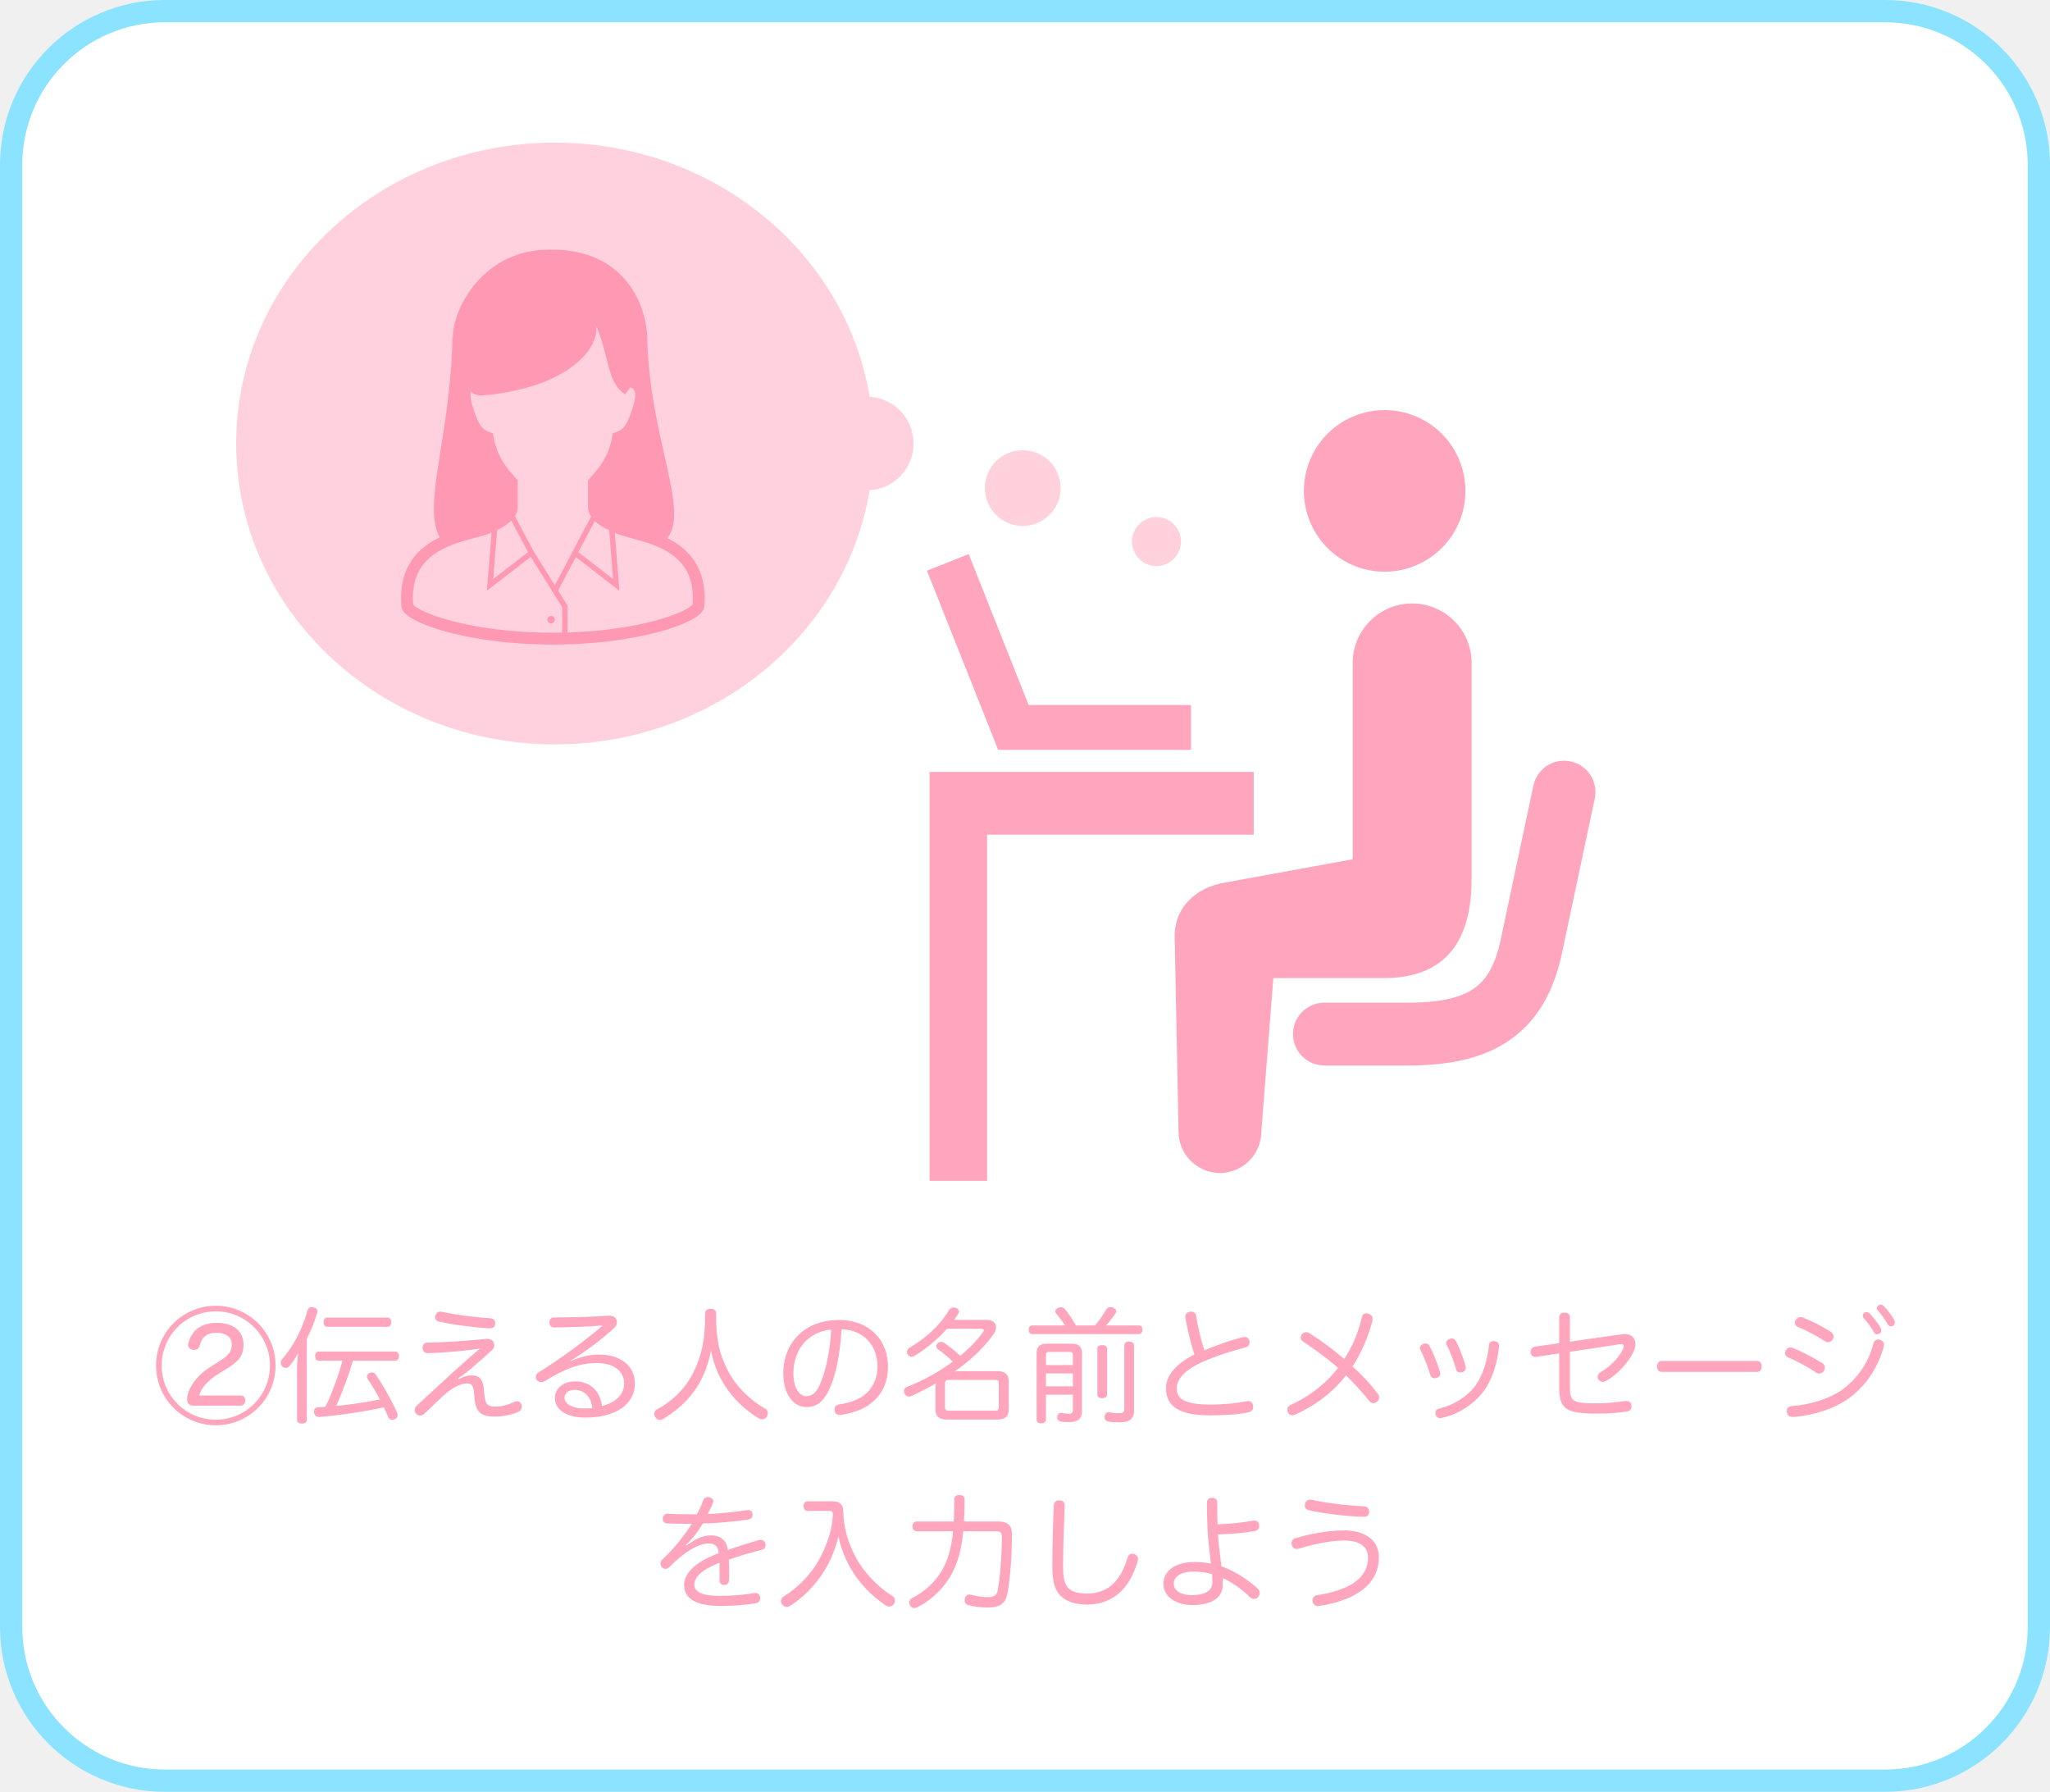
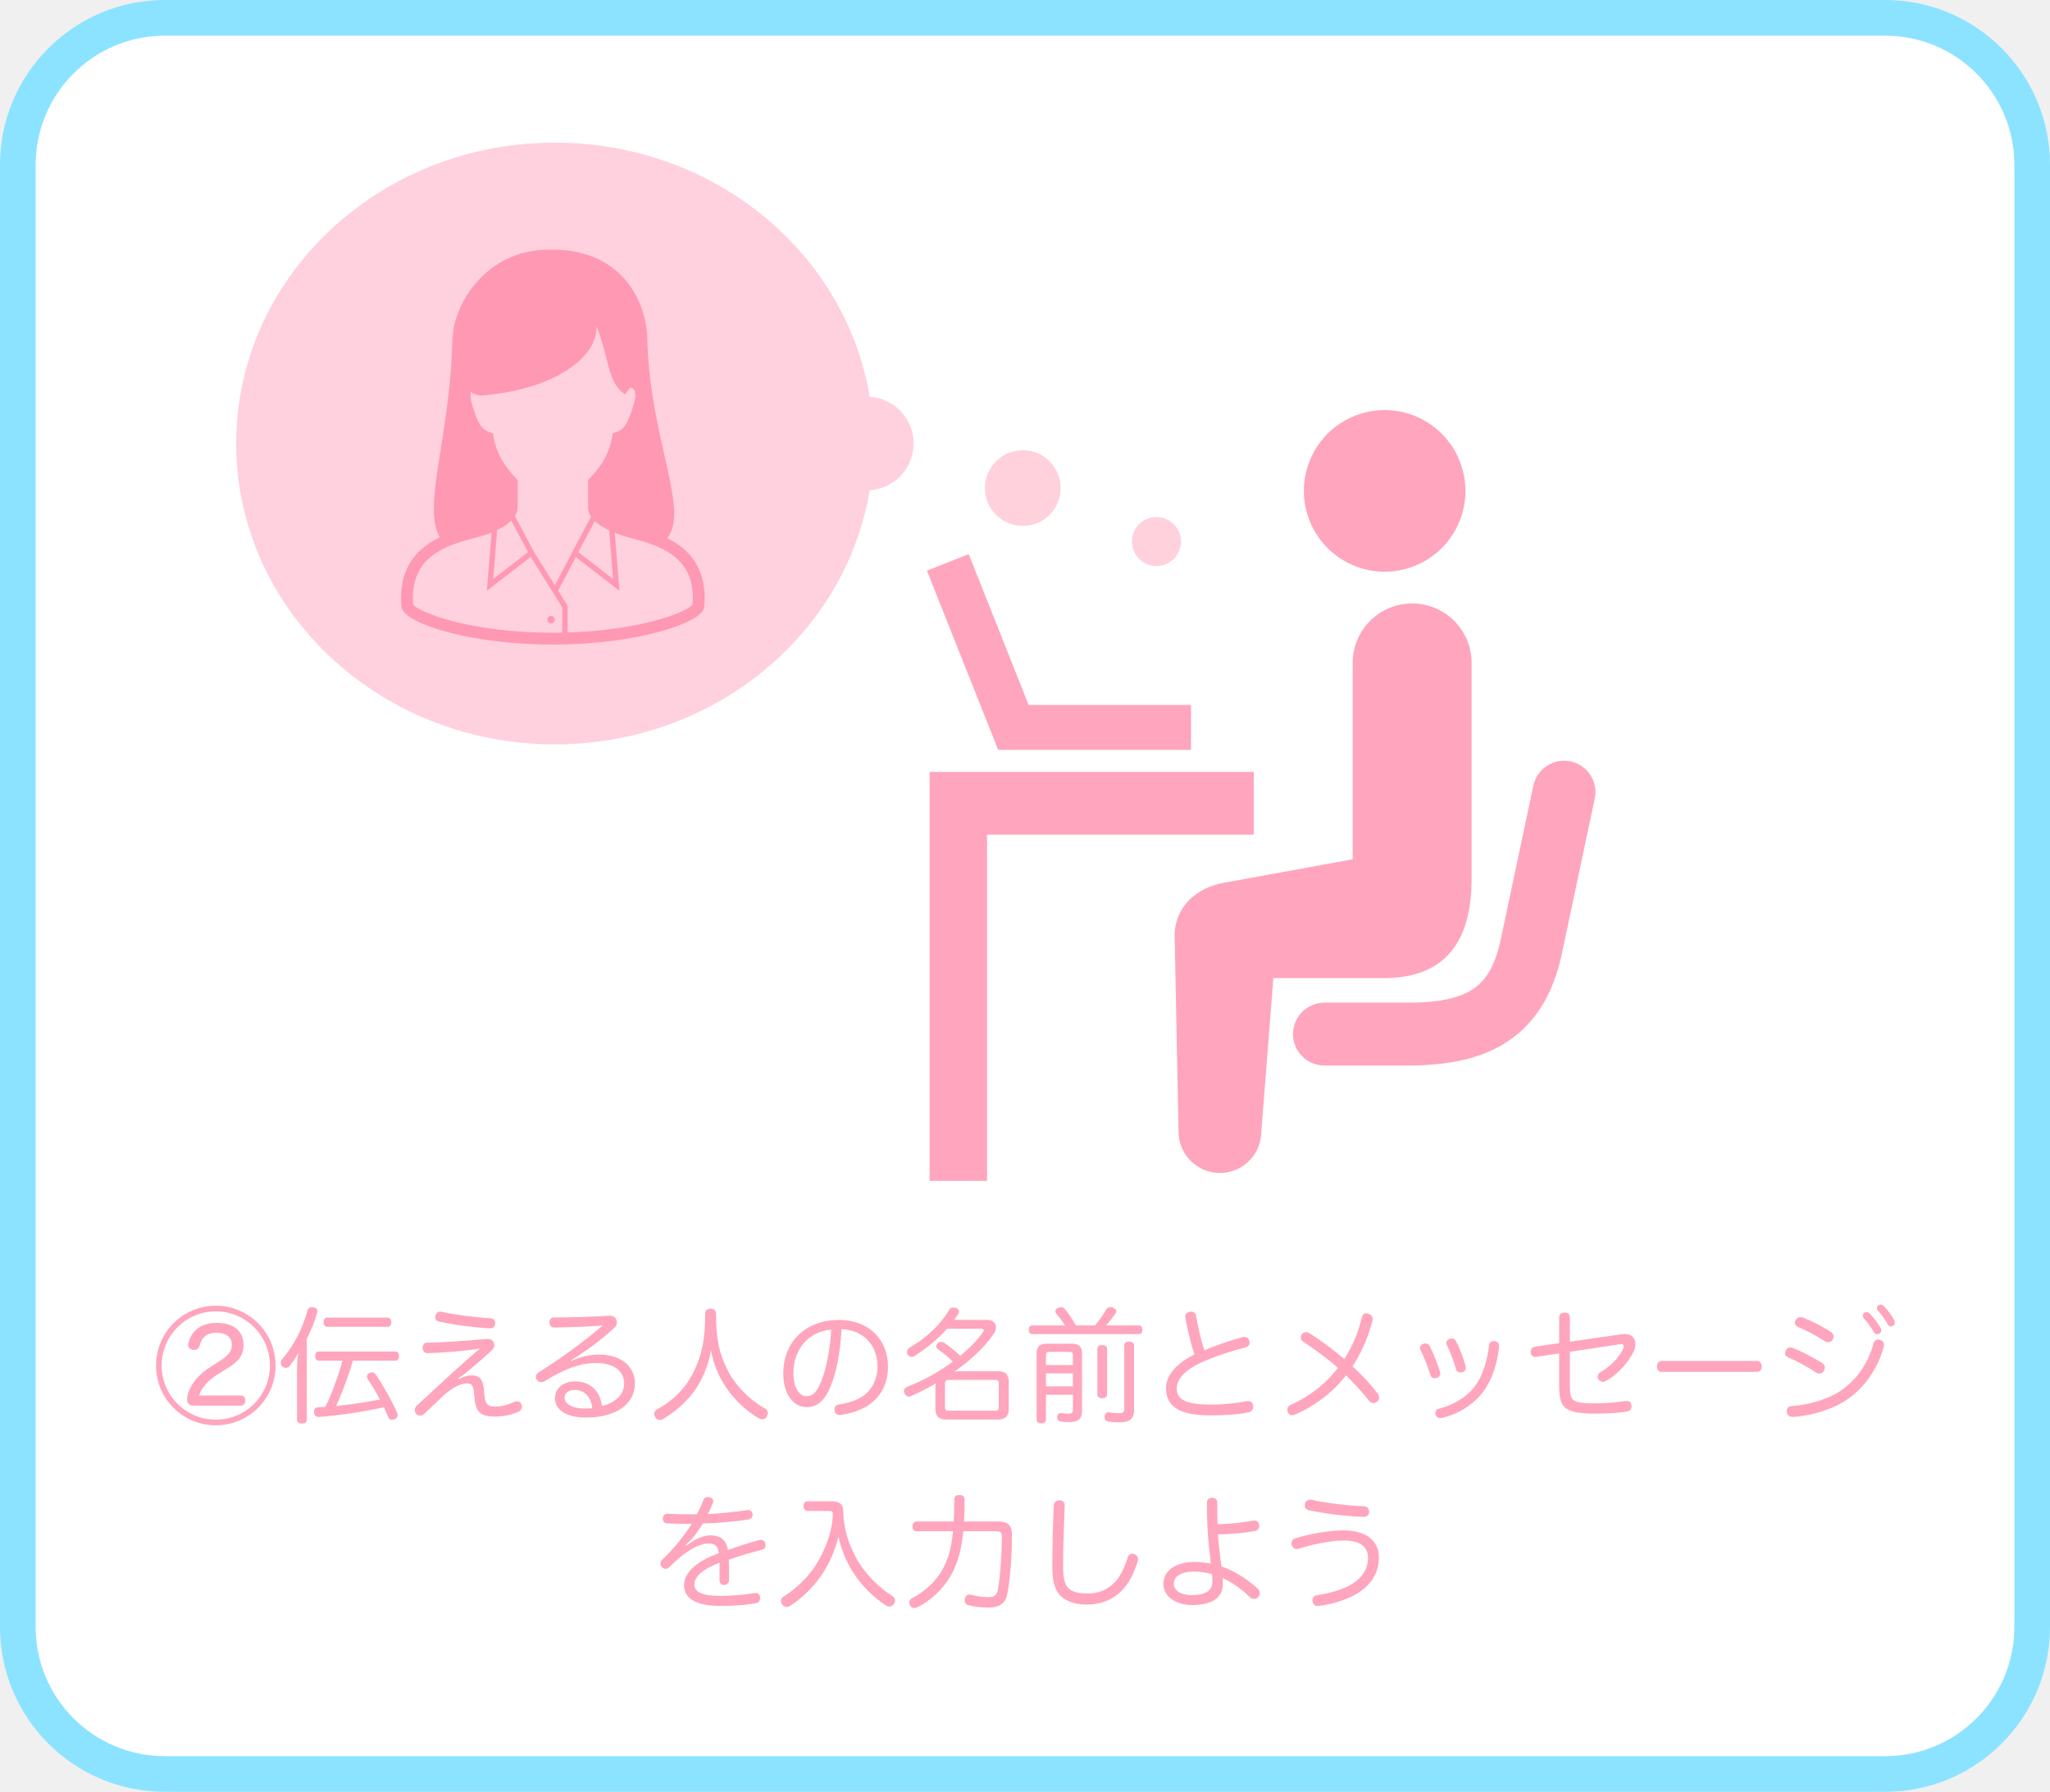
<svg xmlns="http://www.w3.org/2000/svg" width="460" height="402" viewBox="0 0 460 402" fill="none">
-   <rect x="2.5" y="2.5" width="455" height="397" rx="34.5" fill="white" stroke="#8CE3FF" stroke-width="5" />
+   <rect x="4" y="4" width="452" height="394" rx="33" fill="white" stroke="#8CE3FF" stroke-width="8" />
  <path d="M44.672 313.08C45.148 311.428 46.66 309.608 49.264 308.068L50.72 307.172C53.436 305.548 54.64 304.232 54.64 301.684C54.64 298.604 52.316 296.784 48.704 296.784C45.26 296.784 43.048 298.352 42.264 301.348C42.236 301.488 42.208 301.628 42.208 301.74C42.208 302.3 42.628 302.664 43.188 302.832C43.328 302.86 43.44 302.86 43.58 302.86C44.112 302.86 44.588 302.608 44.756 302.02C45.26 300.004 46.408 298.996 48.592 298.996C50.636 298.996 52.008 299.976 52.008 301.572C52.008 303.252 51.392 304.064 48.76 305.688L47.22 306.668C43.188 309.188 41.984 312.464 41.984 313.864C41.984 314.872 42.46 315.348 43.412 315.348H54.052C54.668 315.348 55.032 314.844 55.032 314.2C55.032 313.584 54.696 313.08 54.052 313.08H44.672ZM48.424 292.948C41.004 292.948 35.012 298.94 35.012 306.36C35.012 313.78 41.004 319.772 48.424 319.772C55.844 319.772 61.836 313.78 61.836 306.36C61.836 298.94 55.844 292.948 48.424 292.948ZM48.424 294.208C55.144 294.208 60.576 299.64 60.576 306.36C60.576 313.08 55.144 318.512 48.424 318.512C41.704 318.512 36.272 313.08 36.272 306.36C36.272 299.64 41.704 294.208 48.424 294.208ZM88.744 305.268C89.248 305.268 89.528 304.82 89.528 304.232C89.528 303.672 89.248 303.224 88.744 303.224H71.496C70.964 303.224 70.712 303.672 70.712 304.232C70.712 304.82 70.964 305.268 71.496 305.268H76.844C76.368 307.06 75.808 308.824 75.136 310.56C74.52 312.268 73.848 314.032 72.98 315.628C72.42 315.684 71.86 315.712 71.328 315.74C70.768 315.768 70.46 316.104 70.46 316.748C70.46 316.776 70.46 316.804 70.46 316.832C70.544 317.532 70.908 317.896 71.552 317.896C71.552 317.896 71.58 317.896 71.608 317.896C76.144 317.532 81.296 316.776 86.14 315.74C86.504 316.524 86.84 317.28 87.148 318.008C87.288 318.372 87.596 318.54 87.988 318.54C88.184 318.54 88.408 318.484 88.632 318.372C88.996 318.204 89.22 317.868 89.22 317.448C89.22 317.28 89.192 317.112 89.108 316.916C87.96 314.34 85.888 310.644 84.264 308.32C84.096 308.04 83.788 307.9 83.452 307.9C83.256 307.9 83.032 307.956 82.836 308.068C82.5 308.264 82.332 308.544 82.332 308.852C82.332 309.048 82.388 309.216 82.5 309.384C83.452 310.756 84.404 312.352 85.244 313.976C81.996 314.648 78.692 315.096 75.416 315.432C76.312 313.528 77.068 311.54 77.796 309.552C78.3 308.152 78.776 306.724 79.196 305.268H88.744ZM66.652 318.568C66.652 319.1 67.128 319.38 67.744 319.38C68.416 319.38 68.836 319.1 68.836 318.568V300.368C69.76 298.576 70.684 296.336 71.16 294.544C71.188 294.432 71.216 294.32 71.216 294.208C71.216 293.76 70.936 293.424 70.376 293.312C70.236 293.284 70.096 293.256 69.956 293.256C69.48 293.256 69.144 293.508 69.004 293.984C67.94 297.988 65.868 302.02 63.292 304.96C63.096 305.212 62.984 305.492 62.984 305.772C62.984 306.08 63.124 306.36 63.376 306.584C63.6 306.78 63.852 306.892 64.132 306.892C64.44 306.892 64.776 306.724 65.028 306.416C65.672 305.632 66.344 304.596 66.904 303.56C66.736 304.792 66.652 306.08 66.652 307.228V318.568ZM87.008 297.68C87.512 297.68 87.792 297.204 87.792 296.616C87.792 296.084 87.512 295.608 87.008 295.608H73.4C72.896 295.608 72.616 296.084 72.616 296.616C72.616 297.204 72.896 297.68 73.4 297.68H87.008ZM99.076 294.292C98.964 294.264 98.852 294.264 98.768 294.264C98.264 294.264 97.9 294.572 97.732 295.076C97.676 295.244 97.648 295.384 97.648 295.524C97.648 296 97.928 296.364 98.404 296.476C101.484 297.176 106.412 297.848 109.828 298.016C109.856 298.016 109.884 298.016 109.912 298.016C110.64 298.016 111.06 297.652 111.116 296.98C111.116 296.924 111.116 296.896 111.116 296.84C111.116 296.252 110.78 295.804 109.996 295.748C106.664 295.58 102.044 294.964 99.076 294.292ZM102.828 309.244C103.584 308.74 104.312 308.208 105.124 307.536C106.776 306.136 108.652 304.54 110.332 302.972C110.724 302.608 110.92 302.216 110.92 301.796C110.92 301.572 110.864 301.32 110.724 301.068C110.444 300.592 110.024 300.396 109.324 300.396C109.24 300.396 109.128 300.396 109.044 300.396C104.984 300.816 99.328 301.18 95.772 301.236C95.212 301.236 94.82 301.768 94.82 302.384C94.82 302.412 94.82 302.412 94.82 302.44C94.848 303.084 95.268 303.56 95.94 303.588C99.328 303.504 104.452 303.084 107.7 302.552C106.076 303.896 103.724 306.024 101.4 308.096C98.488 310.756 95.576 313.444 93.532 315.348C93.196 315.656 93.056 316.02 93.056 316.384C93.056 316.692 93.196 317 93.42 317.224C93.644 317.476 93.952 317.588 94.26 317.588C94.596 317.588 94.932 317.448 95.268 317.14C96.612 315.88 98.124 314.396 99.44 313.164C101.512 311.232 103.472 310.364 104.816 310.364C105.768 310.364 106.3 310.784 106.412 312.884C106.608 316.664 107.616 317.812 111.06 317.812C112.824 317.812 114.952 317.392 116.352 316.72C116.884 316.468 117.108 316.048 117.108 315.572C117.108 315.404 117.08 315.236 116.996 315.04C116.8 314.592 116.436 314.368 116.016 314.368C115.82 314.368 115.624 314.424 115.428 314.508C114.196 315.096 112.684 315.572 111.228 315.572C109.296 315.572 108.792 315.04 108.624 312.184C108.456 309.496 107.616 308.572 105.852 308.572C105.068 308.572 104.06 308.768 102.968 309.44L102.828 309.244ZM128.076 305.24C128.86 304.792 129.812 304.148 130.596 303.616C132.864 302.104 135.496 300.088 137.904 297.848C138.268 297.484 138.436 297.092 138.436 296.7C138.436 296.392 138.352 296.14 138.212 295.888C137.932 295.412 137.456 295.188 136.812 295.188C136.728 295.188 136.644 295.188 136.56 295.188C132.836 295.44 128.048 295.58 124.268 295.58C123.624 295.58 123.288 296.084 123.288 296.728C123.288 297.4 123.736 297.82 124.324 297.82C127.908 297.792 132.192 297.624 135.244 297.372C131.716 300.48 125.5 305.044 120.88 307.872C120.46 308.096 120.236 308.516 120.236 308.936C120.236 309.16 120.292 309.356 120.432 309.552C120.656 309.916 121.048 310.084 121.44 310.084C121.692 310.084 121.944 310.028 122.196 309.888C126.788 307.032 130.176 305.8 133.9 305.8C137.876 305.8 140.06 307.732 140.06 310.392C140.06 312.996 137.932 314.76 135.076 315.432C134.6 311.736 132.108 309.916 129.084 309.916C126.34 309.916 124.52 311.512 124.52 313.696C124.52 316.3 127.208 318.036 131.352 318.036C138.184 318.036 142.468 315.068 142.468 310.364C142.468 306.556 139.388 303.896 134.348 303.896C132.36 303.896 130.316 304.372 128.132 305.352L128.076 305.24ZM132.892 315.936C132.22 315.992 131.52 315.992 130.848 315.992C128.356 315.964 126.676 314.9 126.676 313.612C126.676 312.576 127.516 311.82 128.972 311.82C130.904 311.82 132.668 313.192 132.892 315.936ZM159.548 303C160.864 310.112 165.316 315.208 170.244 318.204C170.496 318.344 170.776 318.428 171.028 318.428C171.42 318.428 171.784 318.26 172.064 317.84C172.204 317.588 172.288 317.308 172.288 317.056C172.288 316.636 172.12 316.244 171.784 316.076C168.06 314.004 164.924 310.7 163.272 307.396C161.424 303.728 160.668 300.704 160.668 294.572C160.668 293.956 160.136 293.62 159.492 293.62C158.764 293.62 158.232 293.956 158.232 294.572C158.232 300.76 157.476 303.924 155.712 307.648C154.144 311.008 151.288 314.144 147.48 316.16C147.032 316.384 146.808 316.776 146.808 317.196C146.808 317.42 146.892 317.672 147.032 317.924C147.256 318.372 147.648 318.568 148.068 318.568C148.32 318.568 148.572 318.484 148.824 318.344C154.144 315.068 158.092 310.588 159.548 303ZM188.836 298.212C193.792 298.38 196.9 301.824 196.9 306.556C196.9 309.496 195.612 311.764 193.848 313.08C192.448 314.116 190.292 314.816 188.248 315.096C187.604 315.208 187.24 315.628 187.24 316.188C187.24 316.272 187.24 316.384 187.268 316.468C187.38 317.168 187.856 317.448 188.444 317.448C188.528 317.448 188.64 317.448 188.752 317.42C190.992 317.084 193.008 316.44 194.632 315.404C197.544 313.556 199.252 310.56 199.252 306.612C199.252 300.452 194.884 296.14 188.276 296.14C180.632 296.14 175.76 301.18 175.76 308.152C175.76 312.856 178.084 315.684 180.996 315.684C182.144 315.684 183.32 315.32 184.216 314.452C185.196 313.528 186.008 312.268 186.988 309.384C187.968 306.388 188.584 302.468 188.836 298.212ZM186.512 298.296C186.316 302.132 185.616 305.968 184.748 308.6C184.076 310.644 183.432 311.848 182.816 312.436C182.228 313.024 181.584 313.248 180.94 313.248C179.456 313.248 178.028 311.484 178.028 308.124C178.028 302.692 181.388 298.772 186.512 298.296ZM209.892 316.076C209.892 317.756 210.676 318.484 212.496 318.484H223.752C225.572 318.484 226.356 317.756 226.356 316.076V310.028C226.356 308.348 225.572 307.62 223.752 307.62H215.744C215.184 307.62 214.68 307.648 214.176 307.732C217.704 305.24 220.784 302.412 222.912 299.36C223.304 298.8 223.5 298.268 223.5 297.792C223.5 296.812 222.744 296.112 221.4 296.112H214.092C214.428 295.664 214.736 295.216 215.016 294.768C215.128 294.572 215.184 294.404 215.184 294.236C215.184 293.872 214.904 293.564 214.484 293.424C214.288 293.368 214.092 293.34 213.924 293.34C213.532 293.34 213.196 293.508 212.972 293.9C211.04 297.204 207.792 300.228 204.096 302.356C203.732 302.58 203.508 302.944 203.508 303.308C203.508 303.476 203.564 303.672 203.648 303.84C203.872 304.204 204.18 304.4 204.544 304.4C204.74 304.4 204.964 304.344 205.16 304.232C207.988 302.468 210.48 300.396 212.496 298.1H220.196C220.56 298.1 220.756 298.212 220.756 298.408C220.756 298.52 220.7 298.688 220.56 298.884C219.272 300.676 217.536 302.496 215.464 304.176C214.204 303 213.056 302.048 211.768 301.208C211.572 301.096 211.376 301.04 211.152 301.04C210.872 301.04 210.592 301.152 210.396 301.376C210.2 301.6 210.088 301.824 210.088 302.048C210.088 302.3 210.228 302.552 210.48 302.72C211.6 303.504 212.72 304.4 213.812 305.492C210.816 307.704 207.288 309.692 203.536 311.148C203.088 311.316 202.836 311.68 202.836 312.1C202.836 312.24 202.864 312.408 202.948 312.576C203.144 313.052 203.508 313.332 203.956 313.332C204.096 313.332 204.264 313.304 204.46 313.22C206.364 312.352 208.268 311.372 210.088 310.336C209.948 310.672 209.892 311.064 209.892 311.484V316.076ZM212.916 316.496C212.356 316.496 212.048 316.328 212.048 315.712V310.364C212.048 309.748 212.356 309.58 212.916 309.58H223.248C223.836 309.58 224.116 309.748 224.116 310.364V315.712C224.116 316.328 223.836 316.496 223.248 316.496H212.916ZM241.42 297.372C240.636 295.972 239.824 294.712 238.9 293.648C238.704 293.424 238.452 293.284 238.088 293.284C237.892 293.284 237.668 293.34 237.444 293.424C237.024 293.592 236.8 293.9 236.8 294.208C236.8 294.376 236.856 294.516 236.968 294.656C237.584 295.412 238.368 296.364 238.984 297.372H231.592C231.088 297.372 230.836 297.764 230.836 298.324C230.836 298.912 231.088 299.304 231.592 299.304H255.588C256.092 299.304 256.344 298.912 256.344 298.324C256.344 297.764 256.092 297.372 255.588 297.372H248.168C249.036 296.448 249.764 295.468 250.38 294.544C250.464 294.432 250.492 294.32 250.492 294.208C250.492 293.872 250.212 293.536 249.736 293.368C249.54 293.284 249.344 293.256 249.176 293.256C248.756 293.256 248.392 293.452 248.196 293.816C247.608 294.824 246.852 296.056 245.704 297.372H241.42ZM234.7 312.912H240.748V316.216C240.748 316.972 240.524 317.168 239.656 317.168C239.32 317.168 238.648 317.112 238.172 317C238.116 317 238.088 317 238.06 317C237.724 317 237.332 317.224 237.248 317.756C237.22 317.84 237.22 317.924 237.22 318.008C237.22 318.456 237.5 318.792 237.864 318.876C238.536 319.044 239.292 319.044 239.964 319.044C241.812 319.044 242.792 318.288 242.792 316.692V303.644C242.792 302.132 242.036 301.46 240.496 301.46H234.868C233.328 301.46 232.6 302.132 232.6 303.644V318.54C232.6 319.044 233.02 319.324 233.636 319.324C234.224 319.324 234.7 319.044 234.7 318.54V312.912ZM234.7 308.124H240.748V311.036H234.7V308.124ZM240.748 306.248H234.7V303.98C234.7 303.448 234.952 303.308 235.456 303.308H239.964C240.496 303.308 240.748 303.448 240.748 303.98V306.248ZM248.42 302.524C248.42 302.048 247.888 301.768 247.328 301.768C246.684 301.768 246.236 302.048 246.236 302.524V312.912C246.236 313.416 246.684 313.696 247.328 313.696C247.888 313.696 248.42 313.416 248.42 312.912V302.524ZM254.468 301.824C254.468 301.292 253.964 300.984 253.32 300.984C252.676 300.984 252.284 301.292 252.284 301.824V315.964C252.284 316.86 252.06 317.056 250.94 317.056C250.324 317.056 249.568 317 248.98 316.86C248.896 316.832 248.84 316.832 248.756 316.832C248.336 316.832 247.972 317.112 247.888 317.672C247.86 317.784 247.86 317.868 247.86 317.952C247.86 318.484 248.168 318.82 248.616 318.904C249.288 319.044 250.324 319.1 251.304 319.1C253.46 319.1 254.468 318.26 254.468 316.496V301.824ZM270.26 302.944C269.448 300.592 268.86 297.876 268.384 295.216C268.3 294.572 267.824 294.264 267.264 294.264C267.152 294.264 267.068 294.264 266.956 294.292C266.396 294.404 265.948 294.768 265.948 295.384C265.948 295.468 265.948 295.552 265.976 295.636C266.508 298.464 267.18 301.376 268.02 303.896C263.988 305.856 261.636 308.6 261.636 311.428C261.636 315.656 264.8 317.56 271.66 317.532C274.936 317.532 277.988 317.336 280.144 316.86C280.816 316.72 281.208 316.244 281.208 315.656C281.208 315.544 281.208 315.46 281.18 315.348C281.096 314.704 280.676 314.34 280.06 314.34C279.948 314.34 279.836 314.34 279.724 314.368C277.596 314.816 274.516 315.124 271.772 315.124C265.836 315.124 264.044 313.892 264.044 311.456C264.044 309.412 265.948 307.312 269.588 305.66C272.556 304.316 276.532 303.028 279.444 302.3C280.088 302.132 280.396 301.712 280.396 301.208C280.396 301.068 280.368 300.928 280.34 300.788C280.172 300.228 279.808 299.948 279.248 299.948C279.108 299.948 278.968 299.976 278.8 300.004C276.308 300.648 273.032 301.768 270.26 302.944ZM302.04 308.572C303.72 310.196 305.4 312.016 307.164 314.228C307.444 314.592 307.808 314.788 308.2 314.788C308.452 314.788 308.732 314.704 308.984 314.48C309.32 314.228 309.46 313.892 309.46 313.556C309.46 313.248 309.348 312.912 309.152 312.66C307.472 310.448 305.54 308.404 303.496 306.556C305.316 303.756 306.884 300.396 307.948 296.392C307.976 296.224 308.004 296.084 308.004 295.916C308.004 295.356 307.668 294.908 307.052 294.74C306.856 294.684 306.66 294.656 306.52 294.656C305.96 294.656 305.68 295.048 305.54 295.72C304.672 299.36 303.3 302.356 301.648 304.904C299.1 302.72 296.44 300.788 293.92 299.164C293.64 298.968 293.332 298.884 293.052 298.884C292.716 298.884 292.38 299.024 292.156 299.304C291.988 299.528 291.876 299.808 291.876 300.088C291.876 300.424 292.016 300.732 292.324 300.928C295.18 302.86 297.728 304.68 300.248 306.892C296.972 311.092 292.996 313.696 289.636 315.18C289.132 315.404 288.852 315.768 288.852 316.244C288.852 316.44 288.908 316.664 289.02 316.916C289.188 317.308 289.552 317.504 289.972 317.504C290.168 317.504 290.392 317.448 290.616 317.364C294.34 315.712 298.54 313.024 302.04 308.572ZM319.344 301.516C318.924 301.656 318.616 302.02 318.616 302.44C318.616 302.58 318.644 302.692 318.728 302.832C319.54 304.428 320.436 306.724 320.968 308.516C321.108 308.992 321.5 309.216 321.948 309.216C322.088 309.216 322.228 309.188 322.396 309.132C322.872 308.992 323.18 308.684 323.18 308.208C323.18 308.068 323.152 307.956 323.124 307.788C322.564 305.968 321.668 303.644 320.8 301.992C320.604 301.6 320.268 301.404 319.876 301.404C319.708 301.404 319.512 301.432 319.344 301.516ZM325.252 300.396C324.832 300.564 324.524 300.9 324.524 301.292C324.524 301.432 324.552 301.572 324.636 301.712C325.392 303.224 326.26 305.464 326.736 307.256C326.82 307.676 327.24 307.9 327.688 307.9C327.856 307.9 327.996 307.872 328.164 307.844C328.668 307.676 328.92 307.312 328.92 306.892C328.92 306.808 328.92 306.696 328.892 306.612C328.388 304.708 327.576 302.552 326.708 300.9C326.484 300.48 326.148 300.284 325.756 300.284C325.588 300.284 325.42 300.312 325.252 300.396ZM335.304 300.872C335.248 300.872 335.192 300.872 335.164 300.872C334.688 300.872 334.156 301.124 334.128 301.74C333.764 305.128 332.784 308.488 331.104 310.812C329.228 313.416 326.008 315.292 322.872 316.048C322.368 316.16 322.088 316.524 322.088 316.972C322.088 317.112 322.116 317.252 322.144 317.392C322.284 317.868 322.648 318.148 323.152 318.148C323.236 318.148 323.348 318.148 323.46 318.12C327.212 317.336 330.684 315.068 332.868 312.184C334.8 309.608 336.004 305.856 336.368 302.132C336.368 302.076 336.368 301.992 336.368 301.936C336.368 301.32 336.004 300.984 335.304 300.872ZM349.864 303.644V310.924C349.864 316.076 351.124 317.14 358.348 317.14C361.036 317.14 363.276 316.972 365.096 316.664C365.768 316.552 366.104 316.104 366.104 315.516C366.104 315.432 366.104 315.348 366.076 315.236C365.992 314.648 365.6 314.312 364.9 314.312C364.788 314.312 364.648 314.312 364.508 314.34C362.856 314.62 360.588 314.844 358.264 314.844C352.636 314.844 352.272 314.396 352.272 310.812V303.28L363.528 301.572C363.612 301.544 363.724 301.544 363.78 301.544C364.172 301.544 364.368 301.74 364.368 302.048C364.368 302.216 364.312 302.412 364.2 302.636C363.276 304.708 361.092 306.752 359.104 307.872C358.712 308.096 358.488 308.516 358.488 308.908C358.488 309.132 358.572 309.384 358.74 309.552C359.02 309.86 359.3 310.028 359.636 310.028C359.888 310.028 360.14 309.944 360.448 309.776C362.8 308.46 365.488 305.716 366.664 302.972C366.888 302.468 366.972 301.992 366.972 301.544C366.972 300.928 366.776 300.424 366.468 300.06C366.076 299.556 365.404 299.304 364.536 299.304C364.312 299.304 364.06 299.332 363.808 299.36L352.272 301.012V295.636C352.272 294.88 351.852 294.488 351.068 294.488C350.284 294.488 349.864 294.88 349.864 295.608V301.348L344.404 302.132C343.788 302.244 343.452 302.72 343.452 303.28C343.452 303.336 343.452 303.392 343.452 303.448C343.536 304.064 343.956 304.428 344.544 304.428C344.6 304.428 344.684 304.428 344.768 304.4L349.864 303.644ZM394.216 307.788C394.916 307.788 395.308 307.34 395.308 306.584C395.308 305.856 394.916 305.324 394.188 305.324H372.936C372.208 305.324 371.816 305.856 371.816 306.584C371.816 307.34 372.208 307.788 372.908 307.788H394.216ZM410.848 298.828C408.888 297.568 406.508 296.364 404.604 295.608C404.38 295.524 404.184 295.496 403.988 295.496C403.568 295.496 403.204 295.72 402.952 296.14C402.812 296.336 402.756 296.56 402.756 296.756C402.756 297.176 402.98 297.512 403.4 297.68C405.332 298.464 407.656 299.724 409.532 300.928C409.728 301.068 409.952 301.124 410.176 301.124C410.624 301.124 411.044 300.9 411.268 300.48C411.38 300.284 411.436 300.06 411.436 299.836C411.436 299.472 411.24 299.108 410.848 298.828ZM402.28 302.412C402.056 302.328 401.888 302.3 401.692 302.3C401.3 302.3 400.964 302.496 400.74 302.944C400.6 303.168 400.544 303.392 400.544 303.616C400.544 304.008 400.768 304.316 401.16 304.484C403.26 305.38 405.836 306.78 407.46 307.9C407.684 308.068 407.964 308.152 408.216 308.152C408.636 308.152 409.056 307.956 409.28 307.564C409.392 307.34 409.476 307.06 409.476 306.808C409.476 306.444 409.308 306.08 408.916 305.828C406.984 304.624 404.352 303.224 402.28 302.412ZM421.88 300.592C421.712 300.536 421.572 300.536 421.432 300.536C420.872 300.536 420.508 300.9 420.368 301.488C419.22 305.772 416.868 309.132 413.704 311.54C410.764 313.78 406.144 315.18 402.056 315.46C401.3 315.516 400.936 315.936 400.936 316.552C400.936 316.608 400.936 316.692 400.964 316.748C401.02 317.504 401.524 317.896 402.224 317.896C402.28 317.896 402.336 317.896 402.392 317.896C406.844 317.588 411.772 316.02 415.048 313.584C418.66 310.896 421.376 306.892 422.692 302.16C422.72 301.992 422.748 301.852 422.748 301.712C422.748 301.152 422.412 300.76 421.88 300.592ZM417.988 295.132C417.988 295.384 418.1 295.608 418.268 295.804C419.052 296.672 419.892 297.82 420.48 298.856C420.648 299.192 420.872 299.332 421.208 299.332C421.74 299.332 422.132 298.968 422.132 298.548C422.132 298.184 422.02 297.988 421.936 297.82C421.404 296.896 420.396 295.552 419.528 294.684C419.304 294.46 419.108 294.376 418.8 294.376C418.352 294.376 417.988 294.768 417.988 295.132ZM421.152 293.424C421.152 293.76 421.236 293.9 421.488 294.152C422.244 294.964 422.972 296.056 423.588 297.12C423.784 297.428 423.98 297.568 424.316 297.568C424.848 297.568 425.184 297.12 425.184 296.784C425.184 296.476 425.1 296.252 425.016 296.084C424.512 295.188 423.448 293.732 422.72 293.032C422.468 292.808 422.272 292.696 421.964 292.696C421.572 292.696 421.152 293.06 421.152 293.424ZM153.868 346.596C155.324 345.336 156.612 343.656 157.704 341.808C160.896 341.724 164.396 341.416 167.924 340.912C168.54 340.8 168.876 340.408 168.876 339.876C168.876 339.792 168.876 339.736 168.876 339.68C168.792 339.092 168.428 338.784 167.868 338.784C167.784 338.784 167.7 338.784 167.616 338.812C164.536 339.26 161.204 339.596 158.824 339.68C159.244 338.84 159.608 338.084 159.944 337.272C160.028 337.104 160.056 336.936 160.056 336.796C160.056 336.376 159.748 336.04 159.188 335.928C159.048 335.9 158.936 335.872 158.796 335.872C158.348 335.872 157.956 336.096 157.76 336.684C157.424 337.692 156.92 338.728 156.36 339.736C155.828 339.736 155.296 339.736 154.764 339.736C152.916 339.736 151.124 339.708 149.808 339.596C149.78 339.596 149.752 339.596 149.724 339.596C149.164 339.596 148.772 340.072 148.716 340.632C148.716 340.66 148.716 340.716 148.716 340.744C148.716 341.304 149.08 341.752 149.696 341.78C150.956 341.836 152.552 341.864 153.952 341.864C154.4 341.864 154.848 341.864 155.24 341.864C153.42 344.748 151.012 347.66 148.604 349.9C148.352 350.152 148.212 350.46 148.212 350.796C148.212 351.104 148.324 351.412 148.576 351.636C148.8 351.86 149.052 351.972 149.332 351.972C149.64 351.972 149.976 351.832 150.228 351.552C153.588 348.136 156.668 346.288 159.048 346.288C160.28 346.288 161.12 346.764 161.288 348.472C156.08 350.348 153.504 352.952 153.504 355.612C153.504 358.832 156.472 360.288 161.736 360.288C164.732 360.288 167.448 360.064 169.548 359.7C170.192 359.616 170.584 359.14 170.584 358.552C170.584 358.468 170.584 358.384 170.556 358.272C170.444 357.684 170.08 357.404 169.52 357.404C169.38 357.404 169.268 357.404 169.128 357.432C167.056 357.796 164.256 358.048 161.568 358.048C157.62 358.048 155.8 357.18 155.8 355.528C155.8 353.792 157.536 352.112 161.456 350.6C161.456 351.02 161.456 351.496 161.456 351.944C161.456 352.84 161.456 353.764 161.456 354.52C161.456 355.22 161.848 355.584 162.492 355.584C163.108 355.584 163.556 355.22 163.584 354.52C163.612 353.988 163.612 353.456 163.612 352.924C163.612 351.916 163.584 350.936 163.528 349.928C166.216 348.948 168.848 348.248 170.892 347.716C171.508 347.576 171.788 347.184 171.788 346.68C171.788 346.54 171.76 346.4 171.732 346.232C171.564 345.728 171.2 345.476 170.696 345.476C170.556 345.476 170.388 345.504 170.22 345.532C168.288 346.092 165.852 346.848 163.332 347.744C162.968 345.336 161.484 344.468 159.468 344.468C157.732 344.468 156.164 345.224 153.98 346.764L153.868 346.596ZM186.012 338.98C186.656 338.98 186.88 339.12 186.88 339.764C186.824 342.788 185.732 346.288 183.94 349.648C182.064 353.148 179.068 356.172 175.848 358.188C175.456 358.44 175.232 358.804 175.232 359.168C175.232 359.42 175.316 359.672 175.484 359.924C175.764 360.316 176.1 360.512 176.52 360.512C176.772 360.512 177.052 360.428 177.36 360.232C182.372 356.984 186.516 351.636 188.14 344.692C189.596 351.608 193.712 356.788 198.752 360.176C199.004 360.344 199.284 360.428 199.536 360.428C199.928 360.428 200.292 360.232 200.572 359.868C200.74 359.616 200.824 359.336 200.824 359.084C200.824 358.692 200.628 358.328 200.292 358.104C197.184 356.2 193.964 352.924 192.144 349.592C190.296 346.176 189.288 342.844 189.232 339.148C189.204 337.468 188.392 336.824 186.684 336.824H181.14C180.664 336.824 180.3 337.328 180.3 337.888C180.3 338.504 180.664 338.98 181.14 338.98H186.012ZM205.724 341.36C205.08 341.36 204.744 341.78 204.744 342.452C204.744 343.096 205.08 343.544 205.724 343.544H213.844C213.48 347.436 212.724 349.928 211.38 352.308C209.924 354.884 207.264 357.264 204.688 358.524C204.24 358.748 204.016 359.112 204.016 359.532C204.016 359.756 204.072 359.98 204.212 360.204C204.436 360.596 204.772 360.764 205.136 360.764C205.388 360.764 205.64 360.68 205.892 360.568C208.804 359.112 211.66 356.508 213.396 353.4C214.824 350.852 215.72 347.968 216.14 343.544H223.504C224.54 343.544 224.82 343.824 224.82 344.888C224.792 348.78 224.456 353.736 223.896 356.732C223.672 357.88 223.084 358.328 221.684 358.328C220.368 358.328 218.94 358.076 217.904 357.796C217.764 357.768 217.624 357.74 217.484 357.74C216.98 357.74 216.644 358.076 216.504 358.636C216.476 358.776 216.448 358.916 216.448 359.028C216.448 359.56 216.728 359.952 217.316 360.12C218.576 360.456 220.116 360.652 221.768 360.652C224.344 360.652 225.632 359.644 226.024 357.656C226.64 354.548 227.06 349.284 227.06 344.552C227.06 344.384 227.06 344.216 227.06 344.076C227.06 342.256 226.108 341.36 224.064 341.36H216.308C216.392 339.904 216.448 338.28 216.448 336.488C216.448 335.704 216 335.424 215.272 335.424C214.488 335.424 214.124 335.704 214.124 336.46C214.124 338.28 214.068 339.904 214.012 341.36H205.724ZM237.728 336.6C237.7 336.6 237.672 336.6 237.672 336.6C236.944 336.6 236.496 337.048 236.468 337.776C236.272 341.892 236.132 347.072 236.132 351.412C236.132 354.968 236.72 356.788 238.008 358.048C239.38 359.364 241.34 359.98 243.972 359.98C246.856 359.98 249.488 359.028 251.56 357.012C253.24 355.388 254.416 353.12 255.284 350.292C255.34 350.124 255.368 349.956 255.368 349.816C255.368 349.256 255.004 348.808 254.5 348.668C254.36 348.612 254.192 348.584 254.052 348.584C253.576 348.584 253.184 348.892 252.988 349.536C252.316 351.86 251.28 353.82 250.02 355.108C248.368 356.816 246.184 357.516 244.028 357.516C242.096 357.516 240.696 357.208 239.772 356.34C238.876 355.472 238.54 354.016 238.54 351.384C238.54 346.904 238.764 341.948 238.904 337.832C238.904 337.804 238.904 337.776 238.904 337.748C238.904 337.048 238.512 336.628 237.728 336.6ZM274.072 351.412C273.988 350.684 273.904 349.9 273.792 349.116C273.484 346.68 273.344 345.308 273.316 344.244C276.312 344.188 279.448 343.88 281.548 343.488C282.276 343.348 282.556 342.9 282.556 342.368C282.556 342.256 282.556 342.172 282.528 342.06C282.444 341.472 282.024 341.136 281.464 341.136C281.352 341.136 281.268 341.136 281.156 341.164C278.972 341.584 276.088 341.892 273.204 341.976C273.148 340.548 273.148 338.98 273.148 337.188C273.148 336.404 272.756 336.04 272 336.04C271.3 336.04 270.824 336.348 270.824 337.188C270.824 339.988 270.908 342.256 271.048 344.356C271.16 345.952 271.328 347.632 271.552 349.34C271.608 349.816 271.664 350.32 271.72 350.796C270.432 350.544 269.2 350.432 267.996 350.432C263.74 350.432 261.052 352.448 261.052 355.36C261.052 358.244 263.936 360.092 267.492 360.092C271.664 360.092 274.352 358.636 274.38 355.528C274.38 355.052 274.38 354.576 274.352 354.044C276.256 354.856 278.552 356.452 280.4 358.272C280.736 358.58 281.1 358.72 281.436 358.72C281.772 358.72 282.108 358.552 282.332 358.3C282.556 358.02 282.668 357.712 282.668 357.404C282.668 357.012 282.5 356.62 282.136 356.34C280.008 354.408 277.432 352.756 275.08 351.804C274.744 351.664 274.408 351.524 274.072 351.412ZM271.972 353.148C272.028 353.764 272.056 354.352 272.056 354.912C272.056 357.04 270.124 357.88 267.408 357.88C264.916 357.88 263.376 356.76 263.376 355.332C263.376 353.68 265 352.588 267.884 352.588C269.284 352.588 270.656 352.784 271.972 353.148ZM293.672 338.812C296.976 339.568 302.24 340.212 305.936 340.296C305.964 340.296 305.992 340.296 306.02 340.296C306.748 340.296 307.196 339.904 307.224 339.232C307.224 339.204 307.224 339.176 307.224 339.176C307.224 338.476 306.804 337.972 306.076 337.944C302.38 337.776 297.648 337.244 294.232 336.46C294.148 336.46 294.064 336.46 294.008 336.46C293.42 336.46 292.972 336.768 292.832 337.384C292.804 337.524 292.776 337.636 292.776 337.748C292.776 338.28 293.084 338.672 293.672 338.812ZM309.408 349.396C309.408 345.868 306.804 343.348 301.456 343.348C298.236 343.348 293.84 344.132 290.676 345.112C290.144 345.252 289.808 345.7 289.808 346.26C289.808 346.4 289.836 346.54 289.864 346.68C290.06 347.24 290.48 347.52 290.956 347.52C291.096 347.52 291.236 347.492 291.376 347.464C294.54 346.484 298.572 345.616 301.512 345.616C305.488 345.616 306.972 347.212 306.972 349.508C306.972 351.944 305.712 354.072 302.996 355.612C301.064 356.704 298.04 357.544 295.52 357.88C294.876 357.992 294.512 358.44 294.512 359.028C294.512 359.112 294.512 359.224 294.54 359.308C294.68 359.924 295.072 360.316 295.716 360.316C295.8 360.316 295.884 360.316 295.968 360.288C298.656 359.952 301.792 359.028 303.976 357.824C307.616 355.808 309.408 352.952 309.408 349.396Z" fill="#FFA5BD" />
  <path d="M317.071 127.1C326.447 123.591 331.194 113.145 327.664 103.758C324.155 94.392 313.702 89.645 304.336 93.158C294.963 96.678 290.223 107.123 293.733 116.5C297.249 125.876 307.702 130.626 317.071 127.1Z" fill="#FFA5BD" />
  <path d="M330.208 197.087V148.493C330.084 141.13 324.007 135.267 316.645 135.397C309.279 135.524 303.405 141.588 303.532 148.953V192.781L274.725 198.039C268.566 199.084 263.609 203.391 263.579 209.939L264.455 253.842C264.438 258.956 268.573 263.135 273.705 263.164C278.83 263.17 283.006 259.039 283.026 253.911L285.724 219.443H310.54C324.475 219.408 330.249 211.015 330.208 197.087Z" fill="#FFA5BD" />
  <path d="M352.418 170.827C348.62 170.013 344.884 172.446 344.077 176.251L336.577 211.582C336 214.07 335.254 216.04 334.415 217.579C333.119 219.882 331.74 221.257 329.668 222.436C327.602 223.584 324.64 224.457 320.453 224.784C319.346 224.876 318.163 224.942 316.899 224.952H297.053C293.162 225.014 290.072 228.241 290.137 232.129C290.203 236.016 293.409 239.109 297.3 239.048H317.043C318.597 239.034 320.109 238.934 321.57 238.824C325.278 238.522 328.708 237.886 331.905 236.779C336.69 235.143 340.918 232.314 344.011 228.451C347.132 224.605 349.081 219.951 350.291 214.774L350.311 214.692L357.845 179.169C358.654 175.364 356.223 171.624 352.418 170.827Z" fill="#FFA5BD" />
  <path d="M267.246 168.243V158.165H230.819L217.366 124.316L208 128.035L223.983 168.243H267.246Z" fill="#FFA5BD" />
  <path d="M281.325 173.185H208.584V176.938V187.25V264.929H221.491V187.25H281.325V173.185Z" fill="#FFA5BD" />
  <circle cx="229.5" cy="109.5" r="8.5" fill="#FFA5BD" fill-opacity="0.5" />
  <circle cx="259.5" cy="121.5" r="5.5" fill="#FFA5BD" fill-opacity="0.5" />
  <circle cx="194.5" cy="99.5" r="10.5" fill="#FFD0DD" />
  <ellipse cx="124.5" cy="99.5" rx="71.5" ry="67.5" fill="#FFD0DD" />
  <path d="M155.819 125.856C154.222 123.463 152.006 121.869 149.716 120.733C154.79 114.438 145.896 98.65 145.257 76.466C145.257 68.118 139.806 55.016 121.782 56.059C108.016 56.856 101.611 69.388 101.611 75.688L101.523 75.734C101.099 97.958 94.651 113.325 98.678 120.56C97.313 121.215 95.972 122.021 94.755 123.065C93.383 124.241 92.179 125.722 91.333 127.56C90.485 129.399 89.999 131.582 90 134.137C90 134.729 90.026 135.342 90.079 135.977C90.119 136.423 90.288 136.782 90.486 137.08C90.864 137.636 91.365 138.049 91.993 138.472C93.094 139.2 94.618 139.911 96.569 140.61C102.409 142.693 112.078 144.599 124.058 144.602C133.793 144.601 142.009 143.338 147.874 141.751C150.807 140.956 153.15 140.085 154.843 139.215C155.69 138.778 156.375 138.344 156.92 137.871C157.192 137.63 157.431 137.38 157.631 137.08C157.828 136.782 157.998 136.423 158.038 135.977C158.09 135.342 158.116 134.732 158.116 134.142C158.121 130.735 157.246 127.99 155.819 125.856ZM105.64 87.939C106.334 88.405 107.105 88.692 107.956 88.746C126.991 87.143 134.406 78.527 133.805 73.117C136.811 80.329 136.21 85.891 140.267 88.444C140.671 87.961 141.045 87.448 141.403 86.925C141.57 86.953 141.78 87.011 141.942 87.118C142.093 87.215 142.217 87.327 142.33 87.534C142.441 87.743 142.548 88.073 142.551 88.638C142.551 89.124 142.465 89.776 142.223 90.619C141.494 93.189 140.841 94.683 140.241 95.51C139.94 95.93 139.666 96.192 139.361 96.406C139.053 96.618 138.703 96.785 138.243 96.95L137.52 97.209L137.386 97.965C136.539 102.706 134.097 105.371 132.294 107.379L131.954 107.756V108.264C131.954 110.669 131.954 112.422 131.954 113.826C131.953 114.612 132.235 115.318 132.628 115.911L128.227 124.209L128.246 124.224L124.498 131.318L119.777 123.756L115.551 115.788C115.907 115.224 116.163 114.566 116.163 113.826C116.163 112.422 116.163 110.668 116.163 108.265V107.756L115.824 107.379C114.02 105.371 111.578 102.706 110.732 97.965L110.598 97.209L109.875 96.95C109.415 96.785 109.064 96.618 108.757 96.406C108.305 96.086 107.895 95.651 107.417 94.757C106.943 93.869 106.442 92.544 105.893 90.619C105.653 89.778 105.567 89.124 105.567 88.638C105.568 88.347 105.597 88.122 105.64 87.939ZM137.576 129.918L129.762 123.877L133.467 116.892C134.063 117.458 134.757 117.933 135.501 118.358C135.884 118.576 136.289 118.765 136.692 118.957L137.576 129.918ZM118.481 123.877L110.668 129.918L111.555 118.919C112.241 118.585 112.923 118.206 113.548 117.77C113.972 117.475 114.359 117.141 114.72 116.785L118.481 123.877ZM126.163 141.932C125.468 141.945 124.771 141.957 124.058 141.957C114.557 141.958 106.543 140.717 100.935 139.197C98.134 138.441 95.931 137.609 94.485 136.864C93.765 136.495 93.234 136.14 92.941 135.883C92.816 135.772 92.745 135.689 92.71 135.641C92.669 135.119 92.646 134.615 92.646 134.137C92.65 131.169 93.376 129 94.496 127.3C96.175 124.76 98.868 123.205 101.682 122.147C103.083 121.616 104.499 121.215 105.801 120.866C107.104 120.517 108.283 120.225 109.265 119.88C109.599 119.761 109.949 119.63 110.305 119.484L109.251 132.534L119.092 124.926L126.163 136.258V141.932ZM155.406 135.638L155.292 135.773C155.097 135.97 154.704 136.267 154.152 136.581C152.202 137.707 148.352 139.091 143.187 140.142C138.797 141.039 133.429 141.715 127.364 141.9V135.912L125.235 132.498L129.21 124.97L138.993 132.534L137.943 119.511C138.239 119.632 138.539 119.764 138.829 119.873C140.138 120.359 141.809 120.741 143.634 121.274C146.366 122.062 149.385 123.172 151.631 125.102C152.759 126.066 153.703 127.224 154.38 128.684C155.055 130.142 155.471 131.916 155.471 134.142C155.471 134.617 155.447 135.119 155.406 135.638Z" fill="#FF98B3" />
  <path d="M123.66 139.842C124.118 139.842 124.487 139.471 124.487 139.014C124.487 138.558 124.117 138.188 123.66 138.188C123.204 138.188 122.834 138.558 122.834 139.014C122.834 139.471 123.204 139.842 123.66 139.842Z" fill="#FF98B3" />
</svg>
